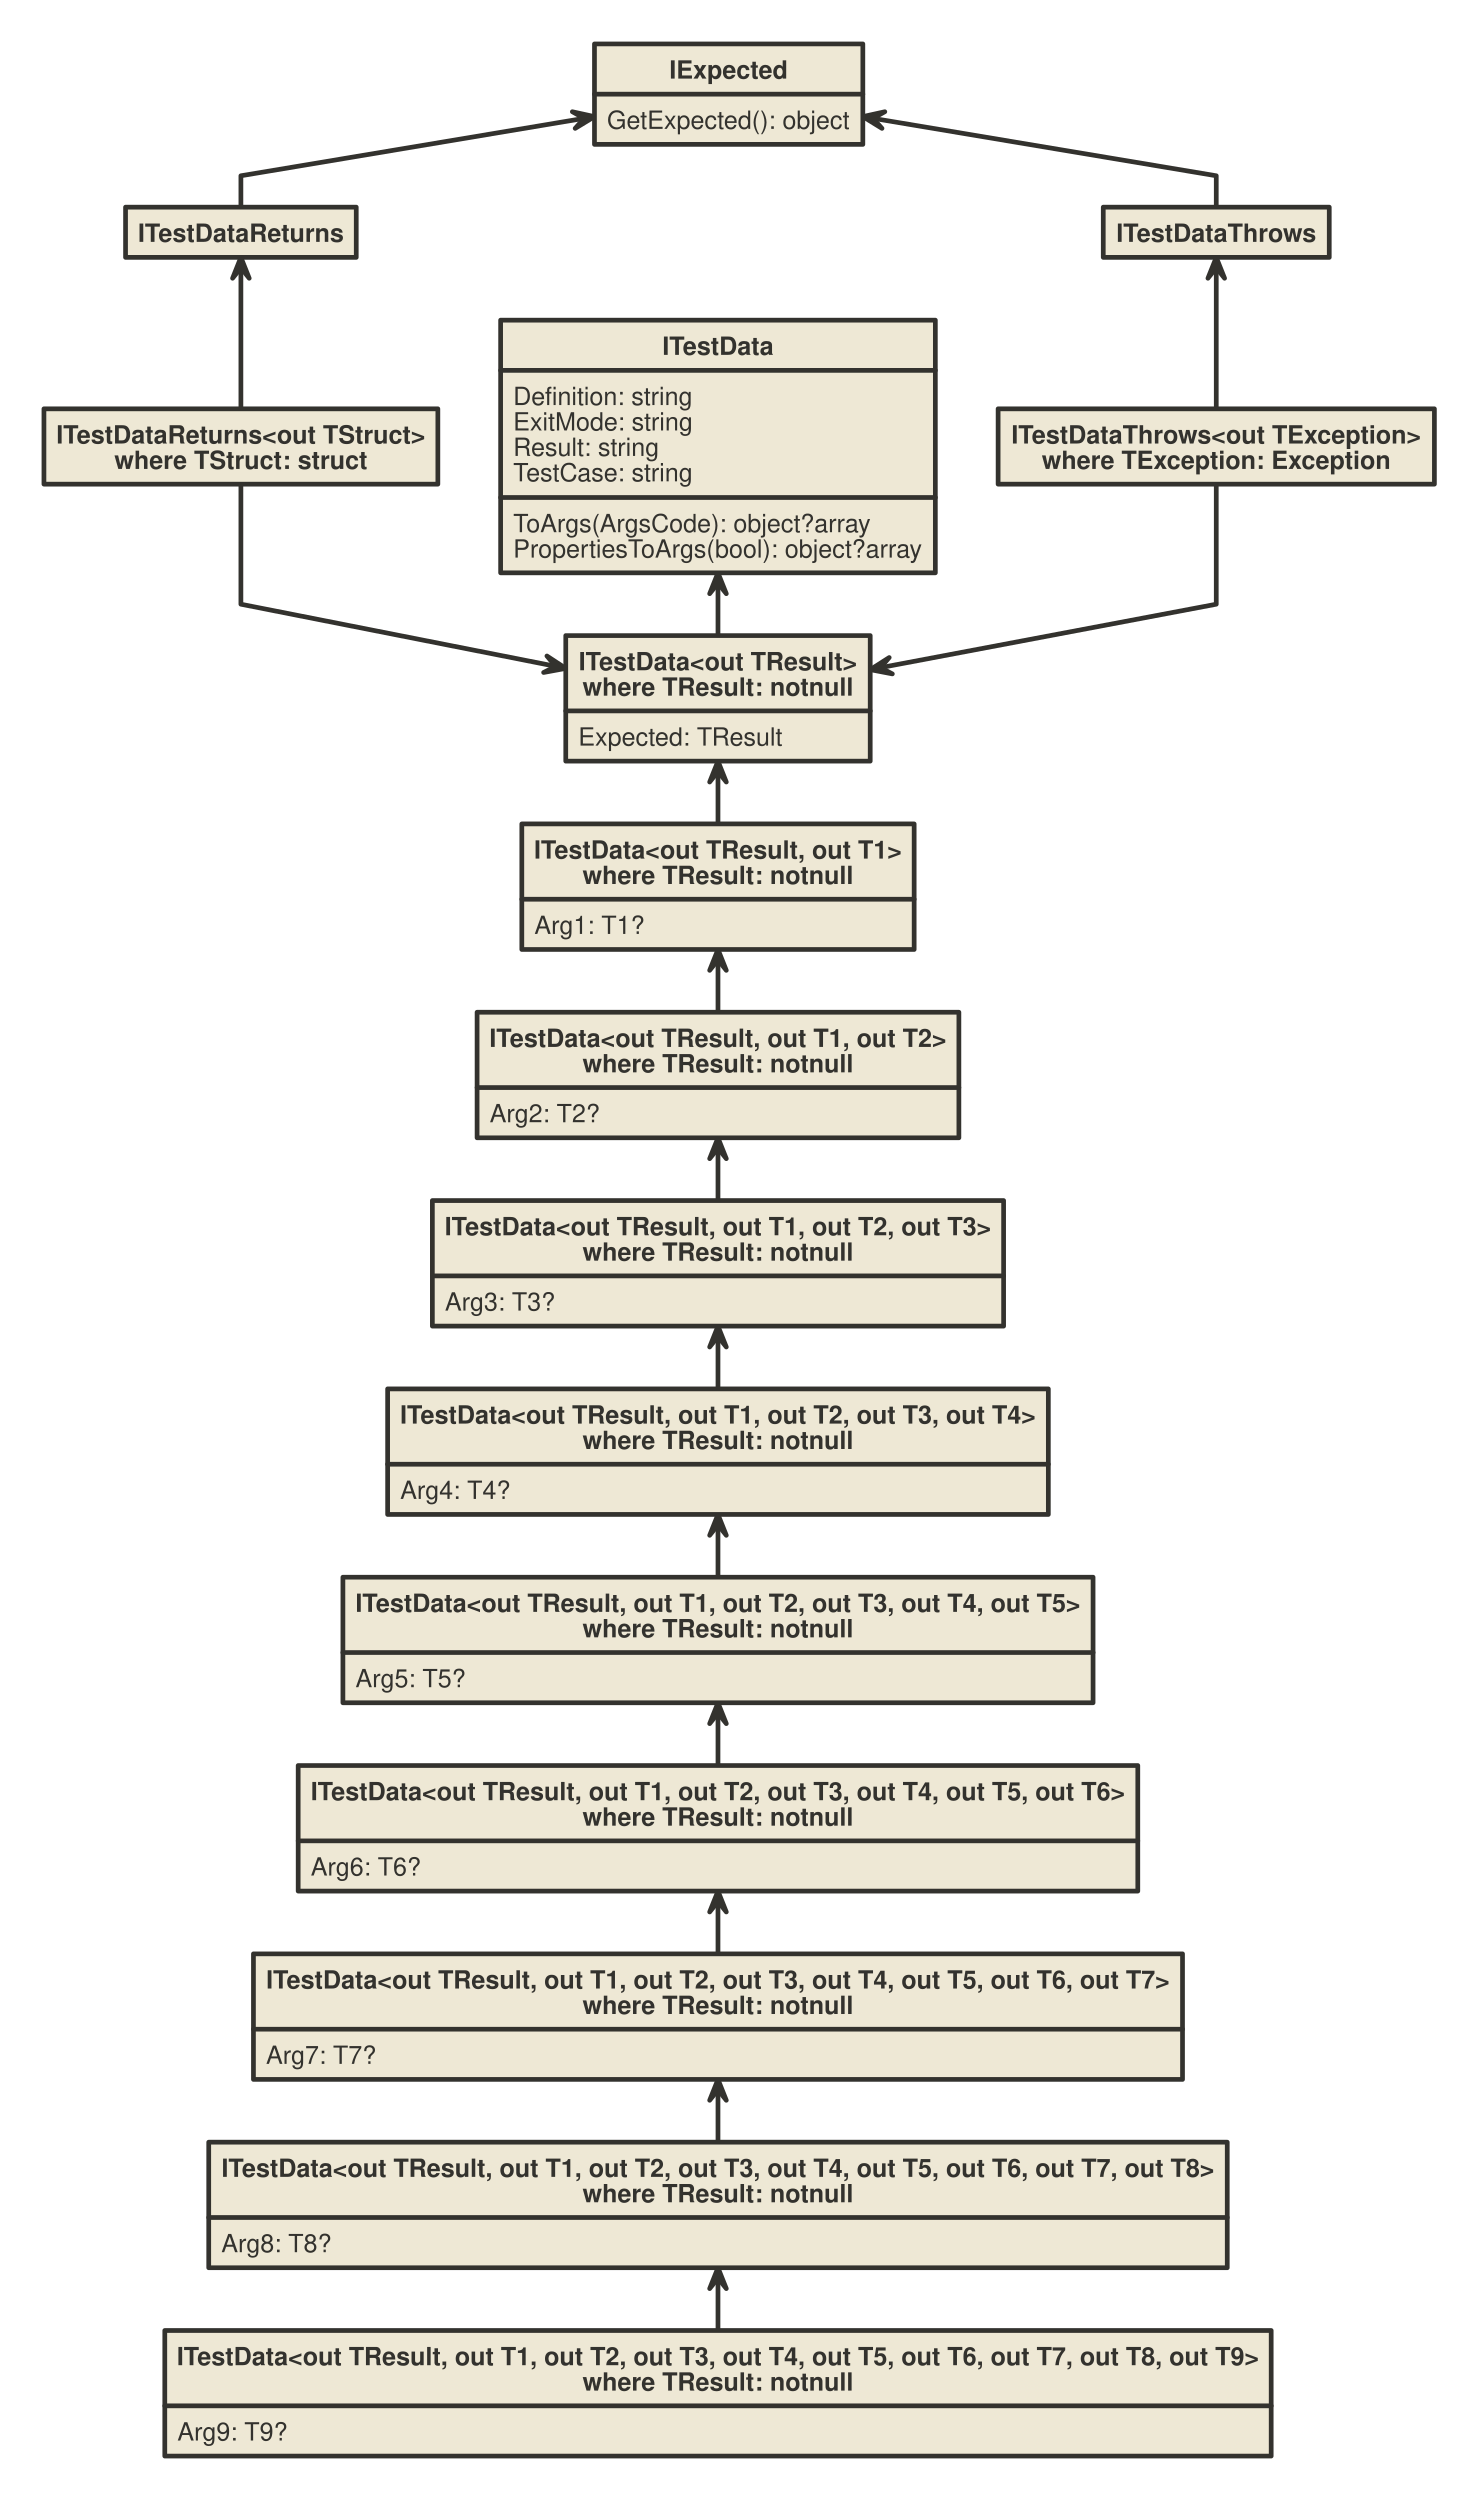
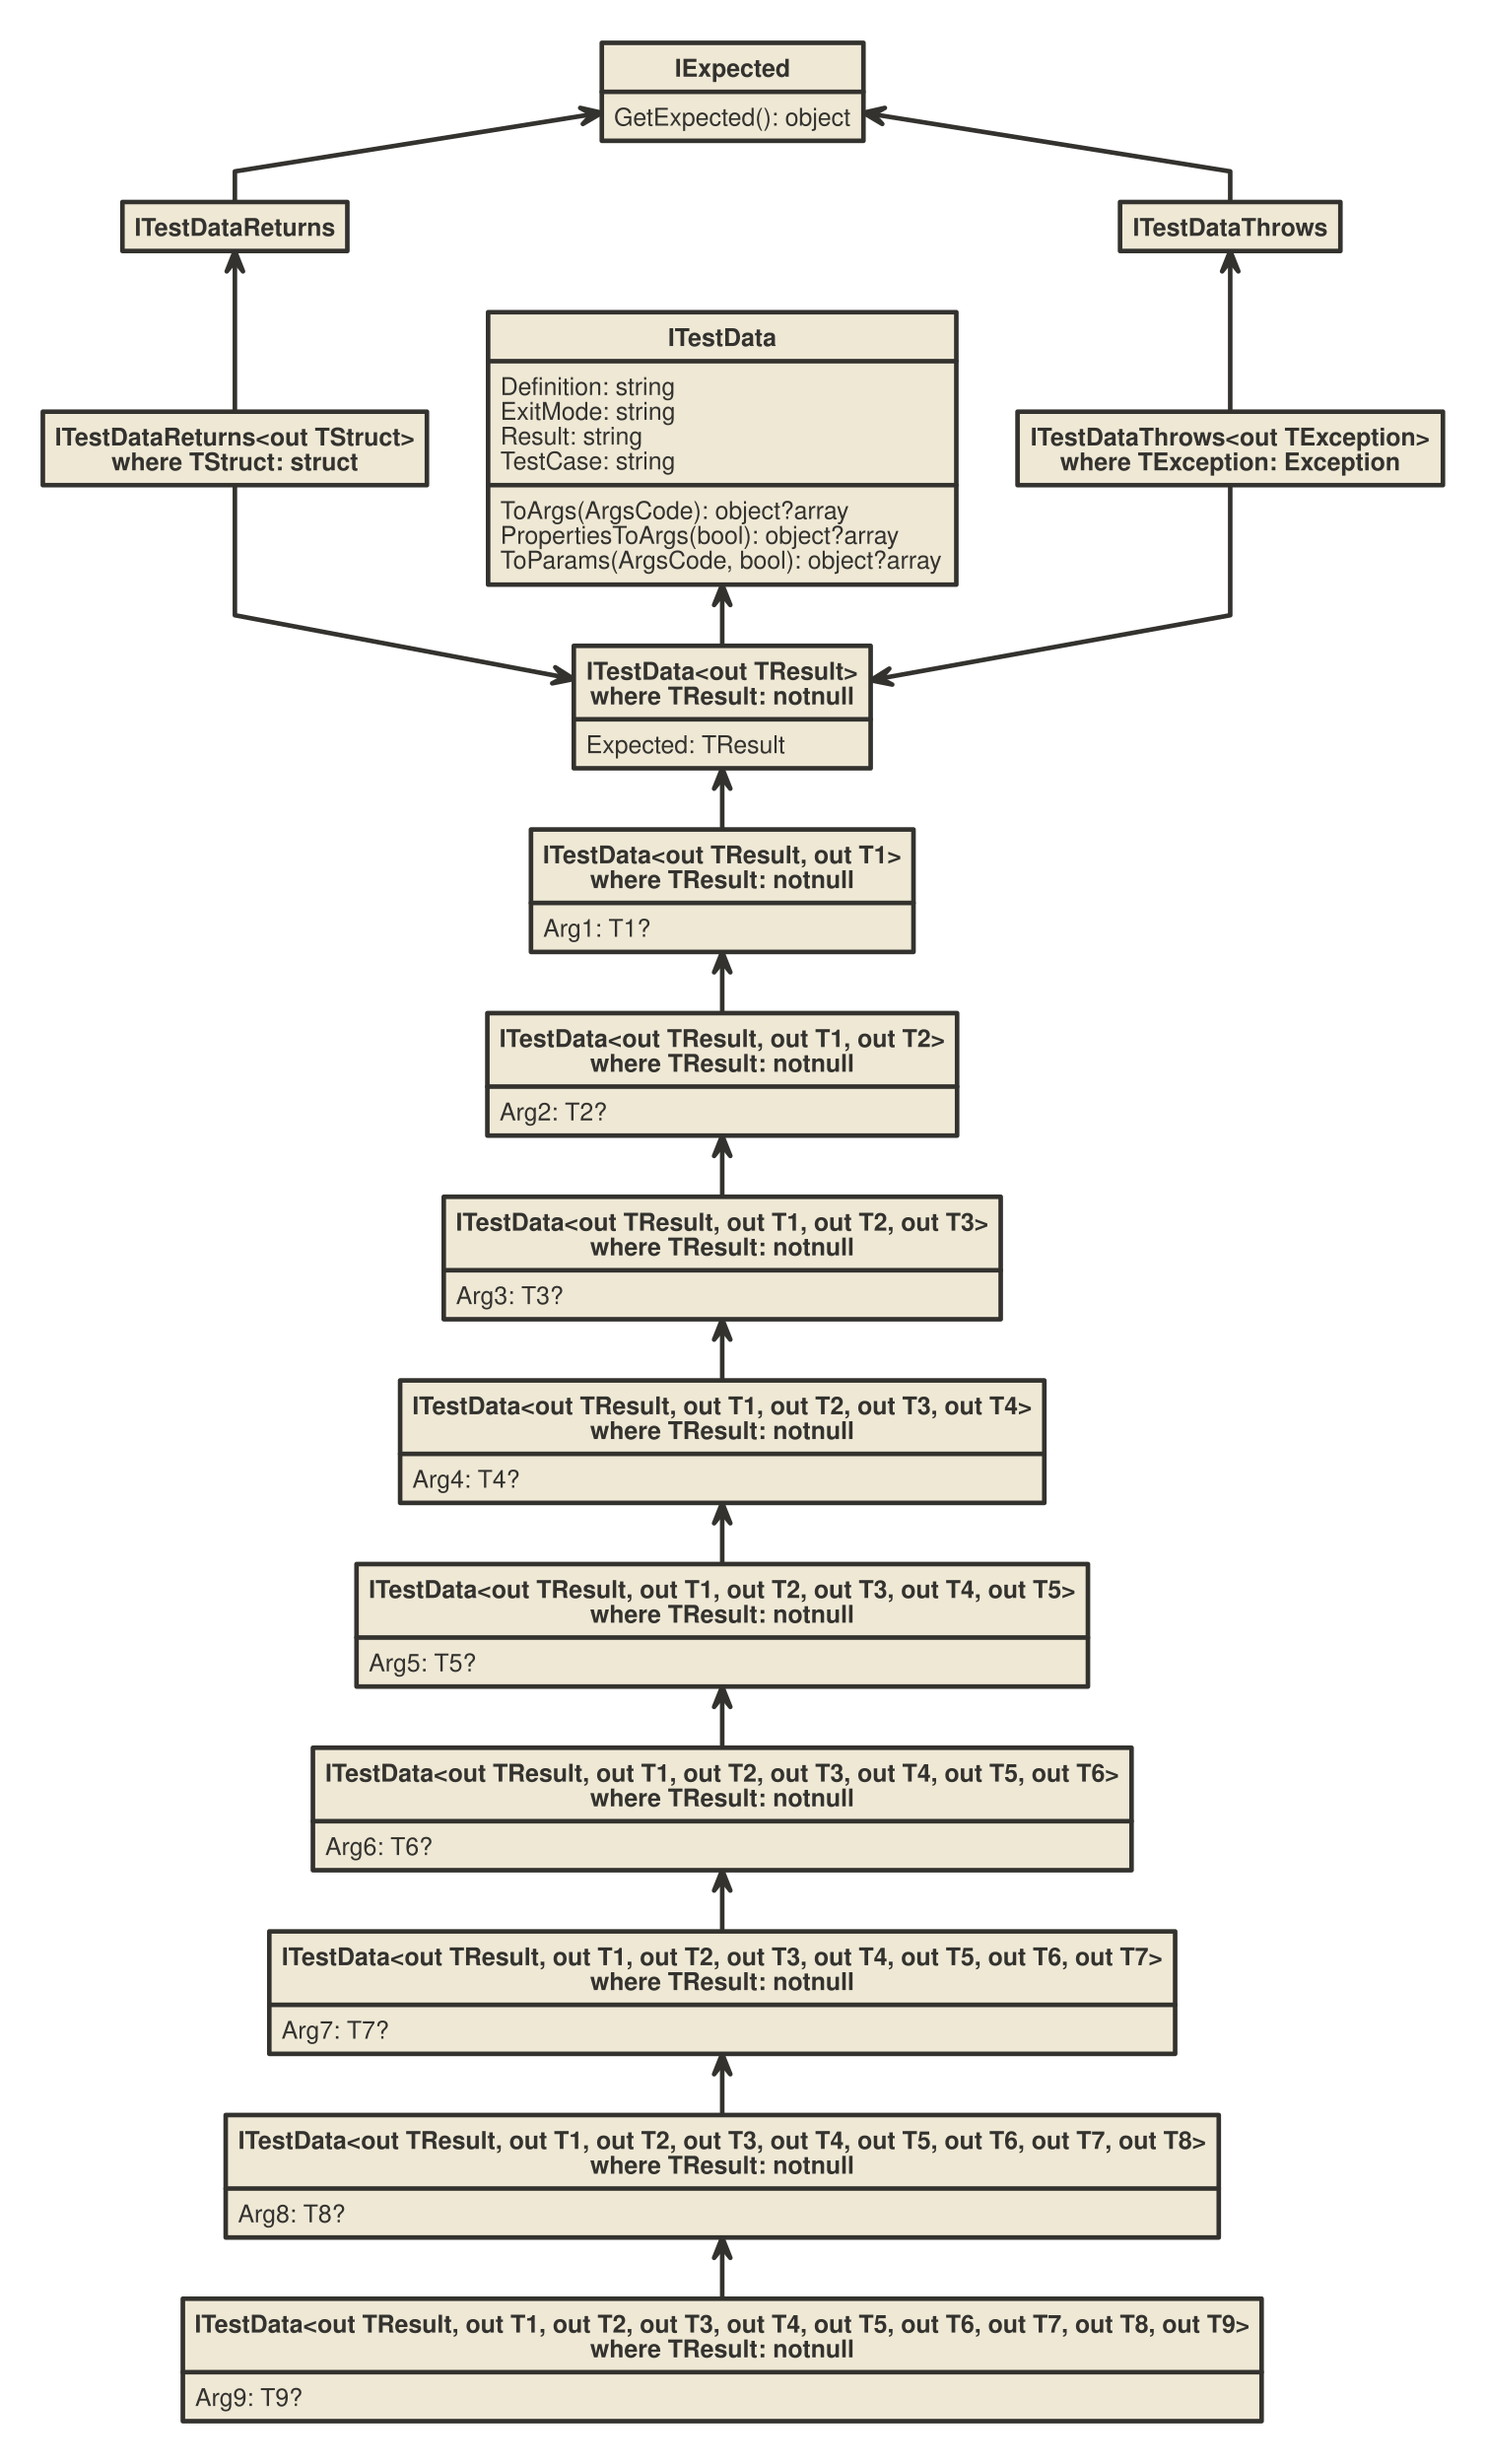
- <svg xmlns="http://www.w3.org/2000/svg" version="1.1" baseProfile="full" width="942.0" height="1593.0" viewBox="0 0 942 1593">
+ <svg xmlns="http://www.w3.org/2000/svg" version="1.1" baseProfile="full" width="971.0" height="1610.0" viewBox="0 0 971 1610">
  <g stroke-width="1.0" text-align="left" font="12pt Helvetica, Arial, sans-serif" font-size="12pt" font-family="Helvetica" font-weight="bold" font-style="normal">
    <g font-family="Helvetica" font-size="12pt" font-weight="bold" font-style="normal" stroke-width="3.0" stroke-linejoin="round" stroke-linecap="round" stroke="#33322E">
      <g stroke="transparent" fill="transparent">
-         <rect x="0.0" y="0.0" height="1593.0" width="942.0" stroke="none" />
+         <rect x="0.0" y="0.0" height="1610.0" width="971.0" stroke="none" />
      </g>
      <g transform="translate(8, 8)" fill="#33322E">
        <g transform="translate(20, 20)" fill="#33322E" font-family="Helvetica" font-size="12pt" font-weight="normal" font-style="normal">
-           <path d="M344.2 47.4 L125.5 84 L125.5 104 L125.5 104.0 " fill="none" />
-           <path d="M338.5 53.8 L344.2 47.4 L336.7 43.2 L350.8 46.3 Z" />
-           <path d="M125.5 142.7 L125.5 156 L125.5 232.5 L125.5 232.5 " fill="none" />
+           <path d="M358.7 46.7 L125.5 84 L125.5 104 L125.5 104.0 " fill="none" />
+           <path d="M352.9 53.0 L358.7 46.7 L351.2 42.5 L365.3 45.7 Z" />
+           <path d="M125.5 142.7 L125.5 156 L125.5 241 L125.5 241.0 " fill="none" />
          <path d="M130.8 149.3 L125.5 142.7 L120.2 149.3 L125.5 136.0 Z" />
-           <path d="M125.5 280.5 L125.5 357 L325.96 396.564 L326.0 396.6 " fill="none" />
-           <path d="M318.4 400.5 L326.0 396.6 L320.5 390.0 L332.5 397.9 Z" />
-           <path d="M429.5 343.7 L429.5 357 L429.5 377 L429.5 377.0 " fill="none" />
-           <path d="M434.8 350.3 L429.5 343.7 L424.2 350.3 L429.5 337.0 Z" />
-           <path d="M429.5 463.7 L429.5 477 L429.5 497 L429.5 497.0 " fill="none" />
-           <path d="M434.8 470.3 L429.5 463.7 L424.2 470.3 L429.5 457.0 Z" />
-           <path d="M429.5 583.7 L429.5 597 L429.5 617 L429.5 617.0 " fill="none" />
-           <path d="M434.8 590.3 L429.5 583.7 L424.2 590.3 L429.5 577.0 Z" />
-           <path d="M429.5 703.7 L429.5 717 L429.5 737 L429.5 737.0 " fill="none" />
-           <path d="M434.8 710.3 L429.5 703.7 L424.2 710.3 L429.5 697.0 Z" />
-           <path d="M429.5 823.7 L429.5 837 L429.5 857 L429.5 857.0 " fill="none" />
-           <path d="M434.8 830.3 L429.5 823.7 L424.2 830.3 L429.5 817.0 Z" />
-           <path d="M429.5 943.7 L429.5 957 L429.5 977 L429.5 977.0 " fill="none" />
-           <path d="M434.8 950.3 L429.5 943.7 L424.2 950.3 L429.5 937.0 Z" />
-           <path d="M429.5 1063.7 L429.5 1077 L429.5 1097 L429.5 1097.0 " fill="none" />
-           <path d="M434.8 1070.3 L429.5 1063.7 L424.2 1070.3 L429.5 1057.0 Z" />
-           <path d="M429.5 1183.7 L429.5 1197 L429.5 1217 L429.5 1217.0 " fill="none" />
-           <path d="M434.8 1190.3 L429.5 1183.7 L424.2 1190.3 L429.5 1177.0 Z" />
-           <path d="M429.5 1303.7 L429.5 1317 L429.5 1337 L429.5 1337.0 " fill="none" />
-           <path d="M434.8 1310.3 L429.5 1303.7 L424.2 1310.3 L429.5 1297.0 Z" />
-           <path d="M429.5 1423.7 L429.5 1437 L429.5 1457 L429.5 1457.0 " fill="none" />
-           <path d="M434.8 1430.3 L429.5 1423.7 L424.2 1430.3 L429.5 1417.0 Z" />
-           <path d="M528.3 47.4 L747 84 L747 104 L747.0 104.0 " fill="none" />
-           <path d="M535.8 43.2 L528.3 47.4 L534.0 53.8 L521.8 46.3 Z" />
-           <path d="M747.0 142.7 L747 156 L747 232.5 L747.0 232.5 " fill="none" />
-           <path d="M752.3 149.3 L747.0 142.7 L741.7 149.3 L747.0 136.0 Z" />
-           <path d="M747.0 280.5 L747 357 L533.051 397.431 L533.1 397.4 " fill="none" />
-           <path d="M538.6 391.0 L533.1 397.4 L540.6 401.4 L526.5 398.7 Z" />
+           <path d="M125.5 289.0 L125.5 374 L340.449 414.493 L340.4 414.5 " fill="none" />
+           <path d="M332.9 418.5 L340.4 414.5 L334.9 408.0 L347.0 415.7 Z" />
+           <path d="M444.0 360.7 L444 374 L444 394 L444.0 394.0 " fill="none" />
+           <path d="M449.3 367.3 L444.0 360.7 L438.7 367.3 L444.0 354.0 Z" />
+           <path d="M444.0 480.7 L444 494 L444 514 L444.0 514.0 " fill="none" />
+           <path d="M449.3 487.3 L444.0 480.7 L438.7 487.3 L444.0 474.0 Z" />
+           <path d="M444.0 600.7 L444 614 L444 634 L444.0 634.0 " fill="none" />
+           <path d="M449.3 607.3 L444.0 600.7 L438.7 607.3 L444.0 594.0 Z" />
+           <path d="M444.0 720.7 L444 734 L444 754 L444.0 754.0 " fill="none" />
+           <path d="M449.3 727.3 L444.0 720.7 L438.7 727.3 L444.0 714.0 Z" />
+           <path d="M444.0 840.7 L444 854 L444 874 L444.0 874.0 " fill="none" />
+           <path d="M449.3 847.3 L444.0 840.7 L438.7 847.3 L444.0 834.0 Z" />
+           <path d="M444.0 960.7 L444 974 L444 994 L444.0 994.0 " fill="none" />
+           <path d="M449.3 967.3 L444.0 960.7 L438.7 967.3 L444.0 954.0 Z" />
+           <path d="M444.0 1080.7 L444 1094 L444 1114 L444.0 1114.0 " fill="none" />
+           <path d="M449.3 1087.3 L444.0 1080.7 L438.7 1087.3 L444.0 1074.0 Z" />
+           <path d="M444.0 1200.7 L444 1214 L444 1234 L444.0 1234.0 " fill="none" />
+           <path d="M449.3 1207.3 L444.0 1200.7 L438.7 1207.3 L444.0 1194.0 Z" />
+           <path d="M444.0 1320.7 L444 1334 L444 1354 L444.0 1354.0 " fill="none" />
+           <path d="M449.3 1327.3 L444.0 1320.7 L438.7 1327.3 L444.0 1314.0 Z" />
+           <path d="M444.0 1440.7 L444 1454 L444 1474 L444.0 1474.0 " fill="none" />
+           <path d="M449.3 1447.3 L444.0 1440.7 L438.7 1447.3 L444.0 1434.0 Z" />
+           <path d="M542.8 46.7 L776 84 L776 104 L776.0 104.0 " fill="none" />
+           <path d="M550.3 42.5 L542.8 46.7 L548.6 53.0 L536.3 45.7 Z" />
+           <path d="M776.0 142.7 L776 156 L776 241 L776.0 241.0 " fill="none" />
+           <path d="M781.3 149.3 L776.0 142.7 L770.7 149.3 L776.0 136.0 Z" />
+           <path d="M776.0 289.0 L776 374 L547.56 415.284 L547.6 415.3 " fill="none" />
+           <path d="M553.2 408.9 L547.6 415.3 L555.1 419.3 L541.0 416.5 Z" />
          <g data-name="IExpected">
            <g fill="#eee8d5" stroke="#33322E" data-name="IExpected">
-               <rect x="350.8" y="0.0" height="64.0" width="171.0" data-name="IExpected" />
-               <path d="M350.8 32.0 L521.8 32.0" fill="none" data-name="IExpected" />
-             </g>
-             <g transform="translate(350.75, 0)" font-family="Helvetica" font-size="12pt" font-weight="bold" font-style="normal" data-name="IExpected" data-compartment="0">
+               <rect x="365.3" y="0.0" height="64.0" width="171.0" data-name="IExpected" />
+               <path d="M365.3 32.0 L536.3 32.0" fill="none" data-name="IExpected" />
+             </g>
+             <g transform="translate(365.25, 0)" font-family="Helvetica" font-size="12pt" font-weight="bold" font-style="normal" data-name="IExpected" data-compartment="0">
              <g transform="translate(8, 8)" fill="#33322E" text-align="center" data-name="IExpected" data-compartment="0">
                <text x="77.5" y="14.1" stroke="none" text-anchor="middle" data-name="IExpected" data-compartment="0">IExpected</text>
              </g>
            </g>
-             <g transform="translate(350.75, 32)" font-family="Helvetica" font-size="12pt" font-weight="normal" font-style="normal" data-name="IExpected" data-compartment="1">
+             <g transform="translate(365.25, 32)" font-family="Helvetica" font-size="12pt" font-weight="normal" font-style="normal" data-name="IExpected" data-compartment="1">
              <g transform="translate(8, 8)" fill="#33322E" text-align="left" data-name="IExpected" data-compartment="1">
                <text x="0.0" y="14.1" stroke="none" data-name="IExpected" data-compartment="1">GetExpected(): object</text>
              </g>
            </g>
          </g>
          <g data-name="ITestDataReturns">
            <g fill="#eee8d5" stroke="#33322E" data-name="ITestDataReturns">
              <rect x="52.0" y="104.0" height="32.0" width="147.0" data-name="ITestDataReturns" />
            </g>
            <g transform="translate(52, 104)" font-family="Helvetica" font-size="12pt" font-weight="bold" font-style="normal" data-name="ITestDataReturns" data-compartment="0">
              <g transform="translate(8, 8)" fill="#33322E" text-align="center" data-name="ITestDataReturns" data-compartment="0">
                <text x="65.5" y="14.1" stroke="none" text-anchor="middle" data-name="ITestDataReturns" data-compartment="0">ITestDataReturns</text>
              </g>
            </g>
          </g>
          <g data-name="ITestDataReturns&lt;out TStruct&gt;">
            <g fill="#eee8d5" stroke="#33322E" data-name="ITestDataReturns&lt;out TStruct&gt;">
-               <rect x="0.0" y="232.5" height="48.0" width="251.0" data-name="ITestDataReturns&lt;out TStruct&gt;" />
-             </g>
-             <g transform="translate(0, 232.5)" font-family="Helvetica" font-size="12pt" font-weight="bold" font-style="normal" data-name="ITestDataReturns&lt;out TStruct&gt;" data-compartment="0">
+               <rect x="0.0" y="241.0" height="48.0" width="251.0" data-name="ITestDataReturns&lt;out TStruct&gt;" />
+             </g>
+             <g transform="translate(0, 241)" font-family="Helvetica" font-size="12pt" font-weight="bold" font-style="normal" data-name="ITestDataReturns&lt;out TStruct&gt;" data-compartment="0">
              <g transform="translate(8, 8)" fill="#33322E" text-align="center" data-name="ITestDataReturns&lt;out TStruct&gt;" data-compartment="0">
                <text x="117.5" y="14.1" stroke="none" text-anchor="middle" data-name="ITestDataReturns&lt;out TStruct&gt;" data-compartment="0">ITestDataReturns&lt;out TStruct&gt;</text>
                <text x="117.5" y="30.3" stroke="none" text-anchor="middle" data-name="ITestDataReturns&lt;out TStruct&gt;" data-compartment="0">where TStruct: struct</text>
              </g>
            </g>
          </g>
          <g data-name="ITestData&lt;out TResult&gt;">
            <g fill="#eee8d5" stroke="#33322E" data-name="ITestData&lt;out TResult&gt;">
-               <rect x="332.5" y="377.0" height="80.0" width="194.0" data-name="ITestData&lt;out TResult&gt;" />
-               <path d="M332.5 425.0 L526.5 425.0" fill="none" data-name="ITestData&lt;out TResult&gt;" />
-             </g>
-             <g transform="translate(332.5, 377)" font-family="Helvetica" font-size="12pt" font-weight="bold" font-style="normal" data-name="ITestData&lt;out TResult&gt;" data-compartment="0">
+               <rect x="347.0" y="394.0" height="80.0" width="194.0" data-name="ITestData&lt;out TResult&gt;" />
+               <path d="M347.0 442.0 L541.0 442.0" fill="none" data-name="ITestData&lt;out TResult&gt;" />
+             </g>
+             <g transform="translate(347, 394)" font-family="Helvetica" font-size="12pt" font-weight="bold" font-style="normal" data-name="ITestData&lt;out TResult&gt;" data-compartment="0">
              <g transform="translate(8, 8)" fill="#33322E" text-align="center" data-name="ITestData&lt;out TResult&gt;" data-compartment="0">
                <text x="89.0" y="14.1" stroke="none" text-anchor="middle" data-name="ITestData&lt;out TResult&gt;" data-compartment="0">ITestData&lt;out TResult&gt;</text>
                <text x="89.0" y="30.3" stroke="none" text-anchor="middle" data-name="ITestData&lt;out TResult&gt;" data-compartment="0">where TResult: notnull</text>
              </g>
            </g>
-             <g transform="translate(332.5, 425)" font-family="Helvetica" font-size="12pt" font-weight="normal" font-style="normal" data-name="ITestData&lt;out TResult&gt;" data-compartment="1">
+             <g transform="translate(347, 442)" font-family="Helvetica" font-size="12pt" font-weight="normal" font-style="normal" data-name="ITestData&lt;out TResult&gt;" data-compartment="1">
              <g transform="translate(8, 8)" fill="#33322E" text-align="left" data-name="ITestData&lt;out TResult&gt;" data-compartment="1">
                <text x="0.0" y="14.1" stroke="none" data-name="ITestData&lt;out TResult&gt;" data-compartment="1">Expected: TResult</text>
              </g>
            </g>
          </g>
          <g data-name="ITestData">
            <g fill="#eee8d5" stroke="#33322E" data-name="ITestData">
-               <rect x="291.0" y="176.0" height="161.0" width="277.0" data-name="ITestData" />
-               <path d="M291.0 208.0 L568.0 208.0" fill="none" data-name="ITestData" />
-               <path d="M291.0 289.0 L568.0 289.0" fill="none" data-name="ITestData" />
+               <rect x="291.0" y="176.0" height="178.0" width="306.0" data-name="ITestData" />
+               <path d="M291.0 208.0 L597.0 208.0" fill="none" data-name="ITestData" />
+               <path d="M291.0 289.0 L597.0 289.0" fill="none" data-name="ITestData" />
            </g>
            <g transform="translate(291, 176)" font-family="Helvetica" font-size="12pt" font-weight="bold" font-style="normal" data-name="ITestData" data-compartment="0">
              <g transform="translate(8, 8)" fill="#33322E" text-align="center" data-name="ITestData" data-compartment="0">
-                 <text x="130.5" y="14.1" stroke="none" text-anchor="middle" data-name="ITestData" data-compartment="0">ITestData</text>
+                 <text x="145.0" y="14.1" stroke="none" text-anchor="middle" data-name="ITestData" data-compartment="0">ITestData</text>
              </g>
            </g>
            <g transform="translate(291, 208)" font-family="Helvetica" font-size="12pt" font-weight="normal" font-style="normal" data-name="ITestData" data-compartment="1">
              <g transform="translate(8, 8)" fill="#33322E" text-align="left" data-name="ITestData" data-compartment="1">
                <text x="0.0" y="14.1" stroke="none" data-name="ITestData" data-compartment="1">Definition: string</text>
                <text x="0.0" y="30.3" stroke="none" data-name="ITestData" data-compartment="1">ExitMode: string</text>
                <text x="0.0" y="46.5" stroke="none" data-name="ITestData" data-compartment="1">Result: string</text>
                <text x="0.0" y="62.7" stroke="none" data-name="ITestData" data-compartment="1">TestCase: string</text>
              </g>
            </g>
            <g transform="translate(291, 289)" font-family="Helvetica" font-size="12pt" font-weight="normal" font-style="normal" data-name="ITestData" data-compartment="2">
              <g transform="translate(8, 8)" fill="#33322E" text-align="left" data-name="ITestData" data-compartment="2">
                <text x="0.0" y="14.1" stroke="none" data-name="ITestData" data-compartment="2">ToArgs(ArgsCode): object?array</text>
                <text x="0.0" y="30.3" stroke="none" data-name="ITestData" data-compartment="2">PropertiesToArgs(bool): object?array</text>
+                 <text x="0.0" y="46.5" stroke="none" data-name="ITestData" data-compartment="2">ToParams(ArgsCode, bool): object?array</text>
              </g>
            </g>
          </g>
          <g data-name="ITestData&lt;out TResult, out T1&gt;">
            <g fill="#eee8d5" stroke="#33322E" data-name="ITestData&lt;out TResult, out T1&gt;">
-               <rect x="304.5" y="497.0" height="80.0" width="250.0" data-name="ITestData&lt;out TResult, out T1&gt;" />
-               <path d="M304.5 545.0 L554.5 545.0" fill="none" data-name="ITestData&lt;out TResult, out T1&gt;" />
-             </g>
-             <g transform="translate(304.5, 497)" font-family="Helvetica" font-size="12pt" font-weight="bold" font-style="normal" data-name="ITestData&lt;out TResult, out T1&gt;" data-compartment="0">
+               <rect x="319.0" y="514.0" height="80.0" width="250.0" data-name="ITestData&lt;out TResult, out T1&gt;" />
+               <path d="M319.0 562.0 L569.0 562.0" fill="none" data-name="ITestData&lt;out TResult, out T1&gt;" />
+             </g>
+             <g transform="translate(319, 514)" font-family="Helvetica" font-size="12pt" font-weight="bold" font-style="normal" data-name="ITestData&lt;out TResult, out T1&gt;" data-compartment="0">
              <g transform="translate(8, 8)" fill="#33322E" text-align="center" data-name="ITestData&lt;out TResult, out T1&gt;" data-compartment="0">
                <text x="117.0" y="14.1" stroke="none" text-anchor="middle" data-name="ITestData&lt;out TResult, out T1&gt;" data-compartment="0">ITestData&lt;out TResult, out T1&gt;</text>
                <text x="117.0" y="30.3" stroke="none" text-anchor="middle" data-name="ITestData&lt;out TResult, out T1&gt;" data-compartment="0">where TResult: notnull</text>
              </g>
            </g>
-             <g transform="translate(304.5, 545)" font-family="Helvetica" font-size="12pt" font-weight="normal" font-style="normal" data-name="ITestData&lt;out TResult, out T1&gt;" data-compartment="1">
+             <g transform="translate(319, 562)" font-family="Helvetica" font-size="12pt" font-weight="normal" font-style="normal" data-name="ITestData&lt;out TResult, out T1&gt;" data-compartment="1">
              <g transform="translate(8, 8)" fill="#33322E" text-align="left" data-name="ITestData&lt;out TResult, out T1&gt;" data-compartment="1">
                <text x="0.0" y="14.1" stroke="none" data-name="ITestData&lt;out TResult, out T1&gt;" data-compartment="1">Arg1: T1?</text>
              </g>
            </g>
          </g>
          <g data-name="ITestData&lt;out TResult, out T1, out T2&gt;">
            <g fill="#eee8d5" stroke="#33322E" data-name="ITestData&lt;out TResult, out T1, out T2&gt;">
-               <rect x="276.0" y="617.0" height="80.0" width="307.0" data-name="ITestData&lt;out TResult, out T1, out T2&gt;" />
-               <path d="M276.0 665.0 L583.0 665.0" fill="none" data-name="ITestData&lt;out TResult, out T1, out T2&gt;" />
-             </g>
-             <g transform="translate(276, 617)" font-family="Helvetica" font-size="12pt" font-weight="bold" font-style="normal" data-name="ITestData&lt;out TResult, out T1, out T2&gt;" data-compartment="0">
+               <rect x="290.5" y="634.0" height="80.0" width="307.0" data-name="ITestData&lt;out TResult, out T1, out T2&gt;" />
+               <path d="M290.5 682.0 L597.5 682.0" fill="none" data-name="ITestData&lt;out TResult, out T1, out T2&gt;" />
+             </g>
+             <g transform="translate(290.5, 634)" font-family="Helvetica" font-size="12pt" font-weight="bold" font-style="normal" data-name="ITestData&lt;out TResult, out T1, out T2&gt;" data-compartment="0">
              <g transform="translate(8, 8)" fill="#33322E" text-align="center" data-name="ITestData&lt;out TResult, out T1, out T2&gt;" data-compartment="0">
                <text x="145.5" y="14.1" stroke="none" text-anchor="middle" data-name="ITestData&lt;out TResult, out T1, out T2&gt;" data-compartment="0">ITestData&lt;out TResult, out T1, out T2&gt;</text>
                <text x="145.5" y="30.3" stroke="none" text-anchor="middle" data-name="ITestData&lt;out TResult, out T1, out T2&gt;" data-compartment="0">where TResult: notnull</text>
              </g>
            </g>
-             <g transform="translate(276, 665)" font-family="Helvetica" font-size="12pt" font-weight="normal" font-style="normal" data-name="ITestData&lt;out TResult, out T1, out T2&gt;" data-compartment="1">
+             <g transform="translate(290.5, 682)" font-family="Helvetica" font-size="12pt" font-weight="normal" font-style="normal" data-name="ITestData&lt;out TResult, out T1, out T2&gt;" data-compartment="1">
              <g transform="translate(8, 8)" fill="#33322E" text-align="left" data-name="ITestData&lt;out TResult, out T1, out T2&gt;" data-compartment="1">
                <text x="0.0" y="14.1" stroke="none" data-name="ITestData&lt;out TResult, out T1, out T2&gt;" data-compartment="1">Arg2: T2?</text>
              </g>
            </g>
          </g>
          <g data-name="ITestData&lt;out TResult, out T1, out T2, out T3&gt;">
            <g fill="#eee8d5" stroke="#33322E" data-name="ITestData&lt;out TResult, out T1, out T2, out T3&gt;">
-               <rect x="247.5" y="737.0" height="80.0" width="364.0" data-name="ITestData&lt;out TResult, out T1, out T2, out T3&gt;" />
-               <path d="M247.5 785.0 L611.5 785.0" fill="none" data-name="ITestData&lt;out TResult, out T1, out T2, out T3&gt;" />
-             </g>
-             <g transform="translate(247.5, 737)" font-family="Helvetica" font-size="12pt" font-weight="bold" font-style="normal" data-name="ITestData&lt;out TResult, out T1, out T2, out T3&gt;" data-compartment="0">
+               <rect x="262.0" y="754.0" height="80.0" width="364.0" data-name="ITestData&lt;out TResult, out T1, out T2, out T3&gt;" />
+               <path d="M262.0 802.0 L626.0 802.0" fill="none" data-name="ITestData&lt;out TResult, out T1, out T2, out T3&gt;" />
+             </g>
+             <g transform="translate(262, 754)" font-family="Helvetica" font-size="12pt" font-weight="bold" font-style="normal" data-name="ITestData&lt;out TResult, out T1, out T2, out T3&gt;" data-compartment="0">
              <g transform="translate(8, 8)" fill="#33322E" text-align="center" data-name="ITestData&lt;out TResult, out T1, out T2, out T3&gt;" data-compartment="0">
                <text x="174.0" y="14.1" stroke="none" text-anchor="middle" data-name="ITestData&lt;out TResult, out T1, out T2, out T3&gt;" data-compartment="0">ITestData&lt;out TResult, out T1, out T2, out T3&gt;</text>
                <text x="174.0" y="30.3" stroke="none" text-anchor="middle" data-name="ITestData&lt;out TResult, out T1, out T2, out T3&gt;" data-compartment="0">where TResult: notnull</text>
              </g>
            </g>
-             <g transform="translate(247.5, 785)" font-family="Helvetica" font-size="12pt" font-weight="normal" font-style="normal" data-name="ITestData&lt;out TResult, out T1, out T2, out T3&gt;" data-compartment="1">
+             <g transform="translate(262, 802)" font-family="Helvetica" font-size="12pt" font-weight="normal" font-style="normal" data-name="ITestData&lt;out TResult, out T1, out T2, out T3&gt;" data-compartment="1">
              <g transform="translate(8, 8)" fill="#33322E" text-align="left" data-name="ITestData&lt;out TResult, out T1, out T2, out T3&gt;" data-compartment="1">
                <text x="0.0" y="14.1" stroke="none" data-name="ITestData&lt;out TResult, out T1, out T2, out T3&gt;" data-compartment="1">Arg3: T3?</text>
              </g>
            </g>
          </g>
          <g data-name="ITestData&lt;out TResult, out T1, out T2, out T3, out T4&gt;">
            <g fill="#eee8d5" stroke="#33322E" data-name="ITestData&lt;out TResult, out T1, out T2, out T3, out T4&gt;">
-               <rect x="219.0" y="857.0" height="80.0" width="421.0" data-name="ITestData&lt;out TResult, out T1, out T2, out T3, out T4&gt;" />
-               <path d="M219.0 905.0 L640.0 905.0" fill="none" data-name="ITestData&lt;out TResult, out T1, out T2, out T3, out T4&gt;" />
-             </g>
-             <g transform="translate(219, 857)" font-family="Helvetica" font-size="12pt" font-weight="bold" font-style="normal" data-name="ITestData&lt;out TResult, out T1, out T2, out T3, out T4&gt;" data-compartment="0">
+               <rect x="233.5" y="874.0" height="80.0" width="421.0" data-name="ITestData&lt;out TResult, out T1, out T2, out T3, out T4&gt;" />
+               <path d="M233.5 922.0 L654.5 922.0" fill="none" data-name="ITestData&lt;out TResult, out T1, out T2, out T3, out T4&gt;" />
+             </g>
+             <g transform="translate(233.5, 874)" font-family="Helvetica" font-size="12pt" font-weight="bold" font-style="normal" data-name="ITestData&lt;out TResult, out T1, out T2, out T3, out T4&gt;" data-compartment="0">
              <g transform="translate(8, 8)" fill="#33322E" text-align="center" data-name="ITestData&lt;out TResult, out T1, out T2, out T3, out T4&gt;" data-compartment="0">
                <text x="202.5" y="14.1" stroke="none" text-anchor="middle" data-name="ITestData&lt;out TResult, out T1, out T2, out T3, out T4&gt;" data-compartment="0">ITestData&lt;out TResult, out T1, out T2, out T3, out T4&gt;</text>
                <text x="202.5" y="30.3" stroke="none" text-anchor="middle" data-name="ITestData&lt;out TResult, out T1, out T2, out T3, out T4&gt;" data-compartment="0">where TResult: notnull</text>
              </g>
            </g>
-             <g transform="translate(219, 905)" font-family="Helvetica" font-size="12pt" font-weight="normal" font-style="normal" data-name="ITestData&lt;out TResult, out T1, out T2, out T3, out T4&gt;" data-compartment="1">
+             <g transform="translate(233.5, 922)" font-family="Helvetica" font-size="12pt" font-weight="normal" font-style="normal" data-name="ITestData&lt;out TResult, out T1, out T2, out T3, out T4&gt;" data-compartment="1">
              <g transform="translate(8, 8)" fill="#33322E" text-align="left" data-name="ITestData&lt;out TResult, out T1, out T2, out T3, out T4&gt;" data-compartment="1">
                <text x="0.0" y="14.1" stroke="none" data-name="ITestData&lt;out TResult, out T1, out T2, out T3, out T4&gt;" data-compartment="1">Arg4: T4?</text>
              </g>
            </g>
          </g>
          <g data-name="ITestData&lt;out TResult, out T1, out T2, out T3, out T4, out T5&gt;">
            <g fill="#eee8d5" stroke="#33322E" data-name="ITestData&lt;out TResult, out T1, out T2, out T3, out T4, out T5&gt;">
-               <rect x="190.5" y="977.0" height="80.0" width="478.0" data-name="ITestData&lt;out TResult, out T1, out T2, out T3, out T4, out T5&gt;" />
-               <path d="M190.5 1025.0 L668.5 1025.0" fill="none" data-name="ITestData&lt;out TResult, out T1, out T2, out T3, out T4, out T5&gt;" />
-             </g>
-             <g transform="translate(190.5, 977)" font-family="Helvetica" font-size="12pt" font-weight="bold" font-style="normal" data-name="ITestData&lt;out TResult, out T1, out T2, out T3, out T4, out T5&gt;" data-compartment="0">
+               <rect x="205.0" y="994.0" height="80.0" width="478.0" data-name="ITestData&lt;out TResult, out T1, out T2, out T3, out T4, out T5&gt;" />
+               <path d="M205.0 1042.0 L683.0 1042.0" fill="none" data-name="ITestData&lt;out TResult, out T1, out T2, out T3, out T4, out T5&gt;" />
+             </g>
+             <g transform="translate(205, 994)" font-family="Helvetica" font-size="12pt" font-weight="bold" font-style="normal" data-name="ITestData&lt;out TResult, out T1, out T2, out T3, out T4, out T5&gt;" data-compartment="0">
              <g transform="translate(8, 8)" fill="#33322E" text-align="center" data-name="ITestData&lt;out TResult, out T1, out T2, out T3, out T4, out T5&gt;" data-compartment="0">
                <text x="231.0" y="14.1" stroke="none" text-anchor="middle" data-name="ITestData&lt;out TResult, out T1, out T2, out T3, out T4, out T5&gt;" data-compartment="0">ITestData&lt;out TResult, out T1, out T2, out T3, out T4, out T5&gt;</text>
                <text x="231.0" y="30.3" stroke="none" text-anchor="middle" data-name="ITestData&lt;out TResult, out T1, out T2, out T3, out T4, out T5&gt;" data-compartment="0">where TResult: notnull</text>
              </g>
            </g>
-             <g transform="translate(190.5, 1025)" font-family="Helvetica" font-size="12pt" font-weight="normal" font-style="normal" data-name="ITestData&lt;out TResult, out T1, out T2, out T3, out T4, out T5&gt;" data-compartment="1">
+             <g transform="translate(205, 1042)" font-family="Helvetica" font-size="12pt" font-weight="normal" font-style="normal" data-name="ITestData&lt;out TResult, out T1, out T2, out T3, out T4, out T5&gt;" data-compartment="1">
              <g transform="translate(8, 8)" fill="#33322E" text-align="left" data-name="ITestData&lt;out TResult, out T1, out T2, out T3, out T4, out T5&gt;" data-compartment="1">
                <text x="0.0" y="14.1" stroke="none" data-name="ITestData&lt;out TResult, out T1, out T2, out T3, out T4, out T5&gt;" data-compartment="1">Arg5: T5?</text>
              </g>
            </g>
          </g>
          <g data-name="ITestData&lt;out TResult, out T1, out T2, out T3, out T4, out T5, out T6&gt;">
            <g fill="#eee8d5" stroke="#33322E" data-name="ITestData&lt;out TResult, out T1, out T2, out T3, out T4, out T5, out T6&gt;">
-               <rect x="162.0" y="1097.0" height="80.0" width="535.0" data-name="ITestData&lt;out TResult, out T1, out T2, out T3, out T4, out T5, out T6&gt;" />
-               <path d="M162.0 1145.0 L697.0 1145.0" fill="none" data-name="ITestData&lt;out TResult, out T1, out T2, out T3, out T4, out T5, out T6&gt;" />
-             </g>
-             <g transform="translate(162, 1097)" font-family="Helvetica" font-size="12pt" font-weight="bold" font-style="normal" data-name="ITestData&lt;out TResult, out T1, out T2, out T3, out T4, out T5, out T6&gt;" data-compartment="0">
+               <rect x="176.5" y="1114.0" height="80.0" width="535.0" data-name="ITestData&lt;out TResult, out T1, out T2, out T3, out T4, out T5, out T6&gt;" />
+               <path d="M176.5 1162.0 L711.5 1162.0" fill="none" data-name="ITestData&lt;out TResult, out T1, out T2, out T3, out T4, out T5, out T6&gt;" />
+             </g>
+             <g transform="translate(176.5, 1114)" font-family="Helvetica" font-size="12pt" font-weight="bold" font-style="normal" data-name="ITestData&lt;out TResult, out T1, out T2, out T3, out T4, out T5, out T6&gt;" data-compartment="0">
              <g transform="translate(8, 8)" fill="#33322E" text-align="center" data-name="ITestData&lt;out TResult, out T1, out T2, out T3, out T4, out T5, out T6&gt;" data-compartment="0">
                <text x="259.5" y="14.1" stroke="none" text-anchor="middle" data-name="ITestData&lt;out TResult, out T1, out T2, out T3, out T4, out T5, out T6&gt;" data-compartment="0">ITestData&lt;out TResult, out T1, out T2, out T3, out T4, out T5, out T6&gt;</text>
                <text x="259.5" y="30.3" stroke="none" text-anchor="middle" data-name="ITestData&lt;out TResult, out T1, out T2, out T3, out T4, out T5, out T6&gt;" data-compartment="0">where TResult: notnull</text>
              </g>
            </g>
-             <g transform="translate(162, 1145)" font-family="Helvetica" font-size="12pt" font-weight="normal" font-style="normal" data-name="ITestData&lt;out TResult, out T1, out T2, out T3, out T4, out T5, out T6&gt;" data-compartment="1">
+             <g transform="translate(176.5, 1162)" font-family="Helvetica" font-size="12pt" font-weight="normal" font-style="normal" data-name="ITestData&lt;out TResult, out T1, out T2, out T3, out T4, out T5, out T6&gt;" data-compartment="1">
              <g transform="translate(8, 8)" fill="#33322E" text-align="left" data-name="ITestData&lt;out TResult, out T1, out T2, out T3, out T4, out T5, out T6&gt;" data-compartment="1">
                <text x="0.0" y="14.1" stroke="none" data-name="ITestData&lt;out TResult, out T1, out T2, out T3, out T4, out T5, out T6&gt;" data-compartment="1">Arg6: T6?</text>
              </g>
            </g>
          </g>
          <g data-name="ITestData&lt;out TResult, out T1, out T2, out T3, out T4, out T5, out T6, out T7&gt;">
            <g fill="#eee8d5" stroke="#33322E" data-name="ITestData&lt;out TResult, out T1, out T2, out T3, out T4, out T5, out T6, out T7&gt;">
-               <rect x="133.5" y="1217.0" height="80.0" width="592.0" data-name="ITestData&lt;out TResult, out T1, out T2, out T3, out T4, out T5, out T6, out T7&gt;" />
-               <path d="M133.5 1265.0 L725.5 1265.0" fill="none" data-name="ITestData&lt;out TResult, out T1, out T2, out T3, out T4, out T5, out T6, out T7&gt;" />
-             </g>
-             <g transform="translate(133.5, 1217)" font-family="Helvetica" font-size="12pt" font-weight="bold" font-style="normal" data-name="ITestData&lt;out TResult, out T1, out T2, out T3, out T4, out T5, out T6, out T7&gt;" data-compartment="0">
+               <rect x="148.0" y="1234.0" height="80.0" width="592.0" data-name="ITestData&lt;out TResult, out T1, out T2, out T3, out T4, out T5, out T6, out T7&gt;" />
+               <path d="M148.0 1282.0 L740.0 1282.0" fill="none" data-name="ITestData&lt;out TResult, out T1, out T2, out T3, out T4, out T5, out T6, out T7&gt;" />
+             </g>
+             <g transform="translate(148, 1234)" font-family="Helvetica" font-size="12pt" font-weight="bold" font-style="normal" data-name="ITestData&lt;out TResult, out T1, out T2, out T3, out T4, out T5, out T6, out T7&gt;" data-compartment="0">
              <g transform="translate(8, 8)" fill="#33322E" text-align="center" data-name="ITestData&lt;out TResult, out T1, out T2, out T3, out T4, out T5, out T6, out T7&gt;" data-compartment="0">
                <text x="288.0" y="14.1" stroke="none" text-anchor="middle" data-name="ITestData&lt;out TResult, out T1, out T2, out T3, out T4, out T5, out T6, out T7&gt;" data-compartment="0">ITestData&lt;out TResult, out T1, out T2, out T3, out T4, out T5, out T6, out T7&gt;</text>
                <text x="288.0" y="30.3" stroke="none" text-anchor="middle" data-name="ITestData&lt;out TResult, out T1, out T2, out T3, out T4, out T5, out T6, out T7&gt;" data-compartment="0">where TResult: notnull</text>
              </g>
            </g>
-             <g transform="translate(133.5, 1265)" font-family="Helvetica" font-size="12pt" font-weight="normal" font-style="normal" data-name="ITestData&lt;out TResult, out T1, out T2, out T3, out T4, out T5, out T6, out T7&gt;" data-compartment="1">
+             <g transform="translate(148, 1282)" font-family="Helvetica" font-size="12pt" font-weight="normal" font-style="normal" data-name="ITestData&lt;out TResult, out T1, out T2, out T3, out T4, out T5, out T6, out T7&gt;" data-compartment="1">
              <g transform="translate(8, 8)" fill="#33322E" text-align="left" data-name="ITestData&lt;out TResult, out T1, out T2, out T3, out T4, out T5, out T6, out T7&gt;" data-compartment="1">
                <text x="0.0" y="14.1" stroke="none" data-name="ITestData&lt;out TResult, out T1, out T2, out T3, out T4, out T5, out T6, out T7&gt;" data-compartment="1">Arg7: T7?</text>
              </g>
            </g>
          </g>
          <g data-name="ITestData&lt;out TResult, out T1, out T2, out T3, out T4, out T5, out T6, out T7, out T8&gt;">
            <g fill="#eee8d5" stroke="#33322E" data-name="ITestData&lt;out TResult, out T1, out T2, out T3, out T4, out T5, out T6, out T7, out T8&gt;">
-               <rect x="105.0" y="1337.0" height="80.0" width="649.0" data-name="ITestData&lt;out TResult, out T1, out T2, out T3, out T4, out T5, out T6, out T7, out T8&gt;" />
-               <path d="M105.0 1385.0 L754.0 1385.0" fill="none" data-name="ITestData&lt;out TResult, out T1, out T2, out T3, out T4, out T5, out T6, out T7, out T8&gt;" />
-             </g>
-             <g transform="translate(105, 1337)" font-family="Helvetica" font-size="12pt" font-weight="bold" font-style="normal" data-name="ITestData&lt;out TResult, out T1, out T2, out T3, out T4, out T5, out T6, out T7, out T8&gt;" data-compartment="0">
+               <rect x="119.5" y="1354.0" height="80.0" width="649.0" data-name="ITestData&lt;out TResult, out T1, out T2, out T3, out T4, out T5, out T6, out T7, out T8&gt;" />
+               <path d="M119.5 1402.0 L768.5 1402.0" fill="none" data-name="ITestData&lt;out TResult, out T1, out T2, out T3, out T4, out T5, out T6, out T7, out T8&gt;" />
+             </g>
+             <g transform="translate(119.5, 1354)" font-family="Helvetica" font-size="12pt" font-weight="bold" font-style="normal" data-name="ITestData&lt;out TResult, out T1, out T2, out T3, out T4, out T5, out T6, out T7, out T8&gt;" data-compartment="0">
              <g transform="translate(8, 8)" fill="#33322E" text-align="center" data-name="ITestData&lt;out TResult, out T1, out T2, out T3, out T4, out T5, out T6, out T7, out T8&gt;" data-compartment="0">
                <text x="316.5" y="14.1" stroke="none" text-anchor="middle" data-name="ITestData&lt;out TResult, out T1, out T2, out T3, out T4, out T5, out T6, out T7, out T8&gt;" data-compartment="0">ITestData&lt;out TResult, out T1, out T2, out T3, out T4, out T5, out T6, out T7, out T8&gt;</text>
                <text x="316.5" y="30.3" stroke="none" text-anchor="middle" data-name="ITestData&lt;out TResult, out T1, out T2, out T3, out T4, out T5, out T6, out T7, out T8&gt;" data-compartment="0">where TResult: notnull</text>
              </g>
            </g>
-             <g transform="translate(105, 1385)" font-family="Helvetica" font-size="12pt" font-weight="normal" font-style="normal" data-name="ITestData&lt;out TResult, out T1, out T2, out T3, out T4, out T5, out T6, out T7, out T8&gt;" data-compartment="1">
+             <g transform="translate(119.5, 1402)" font-family="Helvetica" font-size="12pt" font-weight="normal" font-style="normal" data-name="ITestData&lt;out TResult, out T1, out T2, out T3, out T4, out T5, out T6, out T7, out T8&gt;" data-compartment="1">
              <g transform="translate(8, 8)" fill="#33322E" text-align="left" data-name="ITestData&lt;out TResult, out T1, out T2, out T3, out T4, out T5, out T6, out T7, out T8&gt;" data-compartment="1">
                <text x="0.0" y="14.1" stroke="none" data-name="ITestData&lt;out TResult, out T1, out T2, out T3, out T4, out T5, out T6, out T7, out T8&gt;" data-compartment="1">Arg8: T8?</text>
              </g>
            </g>
          </g>
          <g data-name="ITestData&lt;out TResult, out T1, out T2, out T3, out T4, out T5, out T6, out T7, out T8, out T9&gt;">
            <g fill="#eee8d5" stroke="#33322E" data-name="ITestData&lt;out TResult, out T1, out T2, out T3, out T4, out T5, out T6, out T7, out T8, out T9&gt;">
-               <rect x="77.0" y="1457.0" height="80.0" width="705.0" data-name="ITestData&lt;out TResult, out T1, out T2, out T3, out T4, out T5, out T6, out T7, out T8, out T9&gt;" />
-               <path d="M77.0 1505.0 L782.0 1505.0" fill="none" data-name="ITestData&lt;out TResult, out T1, out T2, out T3, out T4, out T5, out T6, out T7, out T8, out T9&gt;" />
-             </g>
-             <g transform="translate(77, 1457)" font-family="Helvetica" font-size="12pt" font-weight="bold" font-style="normal" data-name="ITestData&lt;out TResult, out T1, out T2, out T3, out T4, out T5, out T6, out T7, out T8, out T9&gt;" data-compartment="0">
+               <rect x="91.5" y="1474.0" height="80.0" width="705.0" data-name="ITestData&lt;out TResult, out T1, out T2, out T3, out T4, out T5, out T6, out T7, out T8, out T9&gt;" />
+               <path d="M91.5 1522.0 L796.5 1522.0" fill="none" data-name="ITestData&lt;out TResult, out T1, out T2, out T3, out T4, out T5, out T6, out T7, out T8, out T9&gt;" />
+             </g>
+             <g transform="translate(91.5, 1474)" font-family="Helvetica" font-size="12pt" font-weight="bold" font-style="normal" data-name="ITestData&lt;out TResult, out T1, out T2, out T3, out T4, out T5, out T6, out T7, out T8, out T9&gt;" data-compartment="0">
              <g transform="translate(8, 8)" fill="#33322E" text-align="center" data-name="ITestData&lt;out TResult, out T1, out T2, out T3, out T4, out T5, out T6, out T7, out T8, out T9&gt;" data-compartment="0">
                <text x="344.5" y="14.1" stroke="none" text-anchor="middle" data-name="ITestData&lt;out TResult, out T1, out T2, out T3, out T4, out T5, out T6, out T7, out T8, out T9&gt;" data-compartment="0">ITestData&lt;out TResult, out T1, out T2, out T3, out T4, out T5, out T6, out T7, out T8, out T9&gt;</text>
                <text x="344.5" y="30.3" stroke="none" text-anchor="middle" data-name="ITestData&lt;out TResult, out T1, out T2, out T3, out T4, out T5, out T6, out T7, out T8, out T9&gt;" data-compartment="0">where TResult: notnull</text>
              </g>
            </g>
-             <g transform="translate(77, 1505)" font-family="Helvetica" font-size="12pt" font-weight="normal" font-style="normal" data-name="ITestData&lt;out TResult, out T1, out T2, out T3, out T4, out T5, out T6, out T7, out T8, out T9&gt;" data-compartment="1">
+             <g transform="translate(91.5, 1522)" font-family="Helvetica" font-size="12pt" font-weight="normal" font-style="normal" data-name="ITestData&lt;out TResult, out T1, out T2, out T3, out T4, out T5, out T6, out T7, out T8, out T9&gt;" data-compartment="1">
              <g transform="translate(8, 8)" fill="#33322E" text-align="left" data-name="ITestData&lt;out TResult, out T1, out T2, out T3, out T4, out T5, out T6, out T7, out T8, out T9&gt;" data-compartment="1">
                <text x="0.0" y="14.1" stroke="none" data-name="ITestData&lt;out TResult, out T1, out T2, out T3, out T4, out T5, out T6, out T7, out T8, out T9&gt;" data-compartment="1">Arg9: T9?</text>
              </g>
            </g>
          </g>
          <g data-name="ITestDataThrows">
            <g fill="#eee8d5" stroke="#33322E" data-name="ITestDataThrows">
-               <rect x="675.0" y="104.0" height="32.0" width="144.0" data-name="ITestDataThrows" />
-             </g>
-             <g transform="translate(675, 104)" font-family="Helvetica" font-size="12pt" font-weight="bold" font-style="normal" data-name="ITestDataThrows" data-compartment="0">
+               <rect x="704.0" y="104.0" height="32.0" width="144.0" data-name="ITestDataThrows" />
+             </g>
+             <g transform="translate(704, 104)" font-family="Helvetica" font-size="12pt" font-weight="bold" font-style="normal" data-name="ITestDataThrows" data-compartment="0">
              <g transform="translate(8, 8)" fill="#33322E" text-align="center" data-name="ITestDataThrows" data-compartment="0">
                <text x="64.0" y="14.1" stroke="none" text-anchor="middle" data-name="ITestDataThrows" data-compartment="0">ITestDataThrows</text>
              </g>
            </g>
          </g>
          <g data-name="ITestDataThrows&lt;out TException&gt;">
            <g fill="#eee8d5" stroke="#33322E" data-name="ITestDataThrows&lt;out TException&gt;">
-               <rect x="608.0" y="232.5" height="48.0" width="278.0" data-name="ITestDataThrows&lt;out TException&gt;" />
-             </g>
-             <g transform="translate(608, 232.5)" font-family="Helvetica" font-size="12pt" font-weight="bold" font-style="normal" data-name="ITestDataThrows&lt;out TException&gt;" data-compartment="0">
+               <rect x="637.0" y="241.0" height="48.0" width="278.0" data-name="ITestDataThrows&lt;out TException&gt;" />
+             </g>
+             <g transform="translate(637, 241)" font-family="Helvetica" font-size="12pt" font-weight="bold" font-style="normal" data-name="ITestDataThrows&lt;out TException&gt;" data-compartment="0">
              <g transform="translate(8, 8)" fill="#33322E" text-align="center" data-name="ITestDataThrows&lt;out TException&gt;" data-compartment="0">
                <text x="131.0" y="14.1" stroke="none" text-anchor="middle" data-name="ITestDataThrows&lt;out TException&gt;" data-compartment="0">ITestDataThrows&lt;out TException&gt;</text>
                <text x="131.0" y="30.3" stroke="none" text-anchor="middle" data-name="ITestDataThrows&lt;out TException&gt;" data-compartment="0">where TException: Exception</text>
              </g>
            </g>
          </g>
        </g>
      </g>
    </g>
  </g>
</svg>
